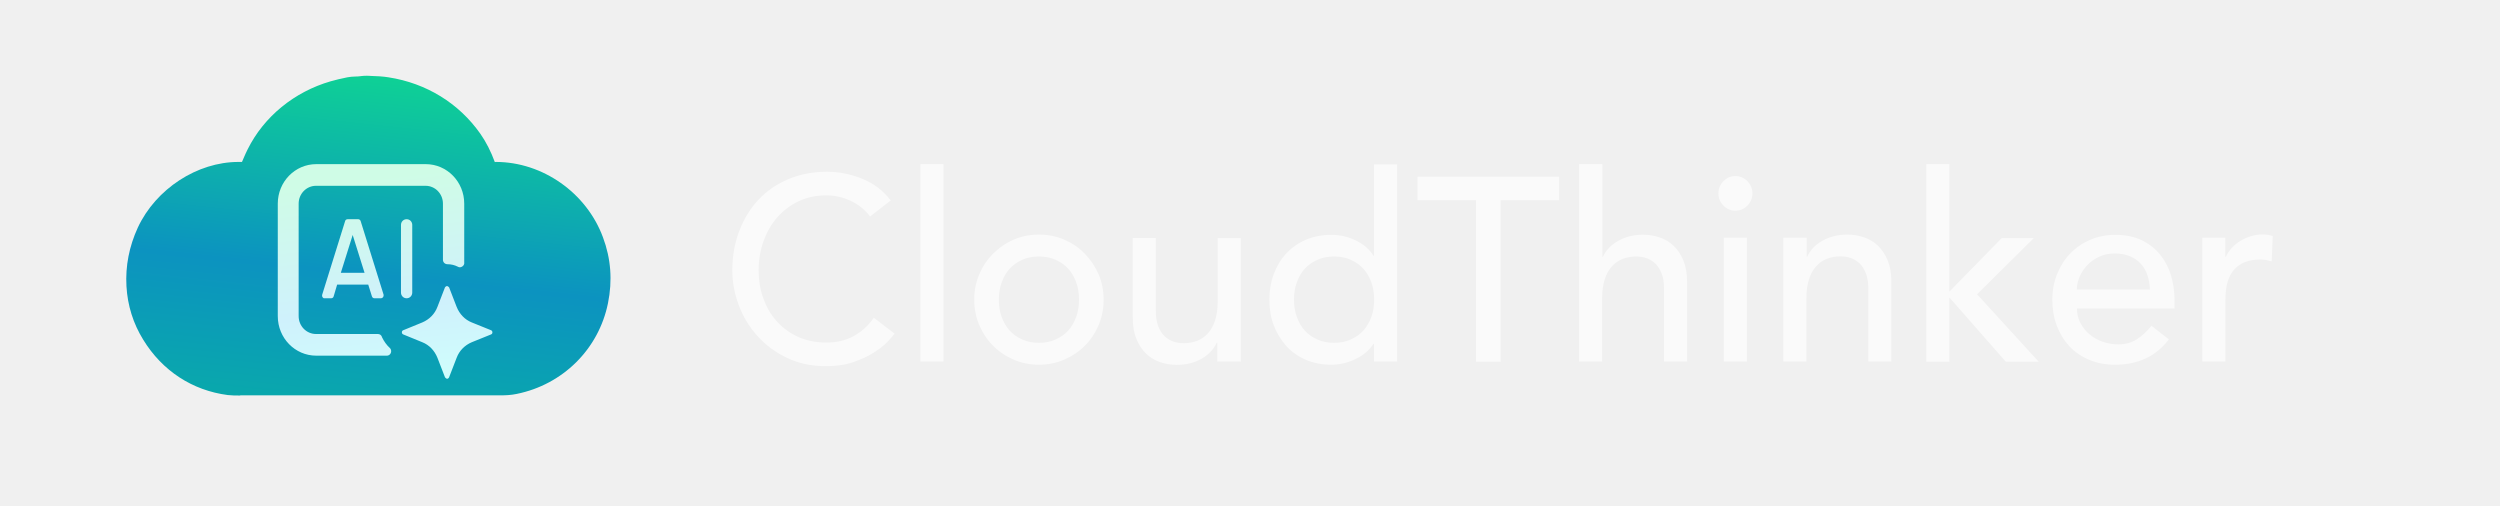
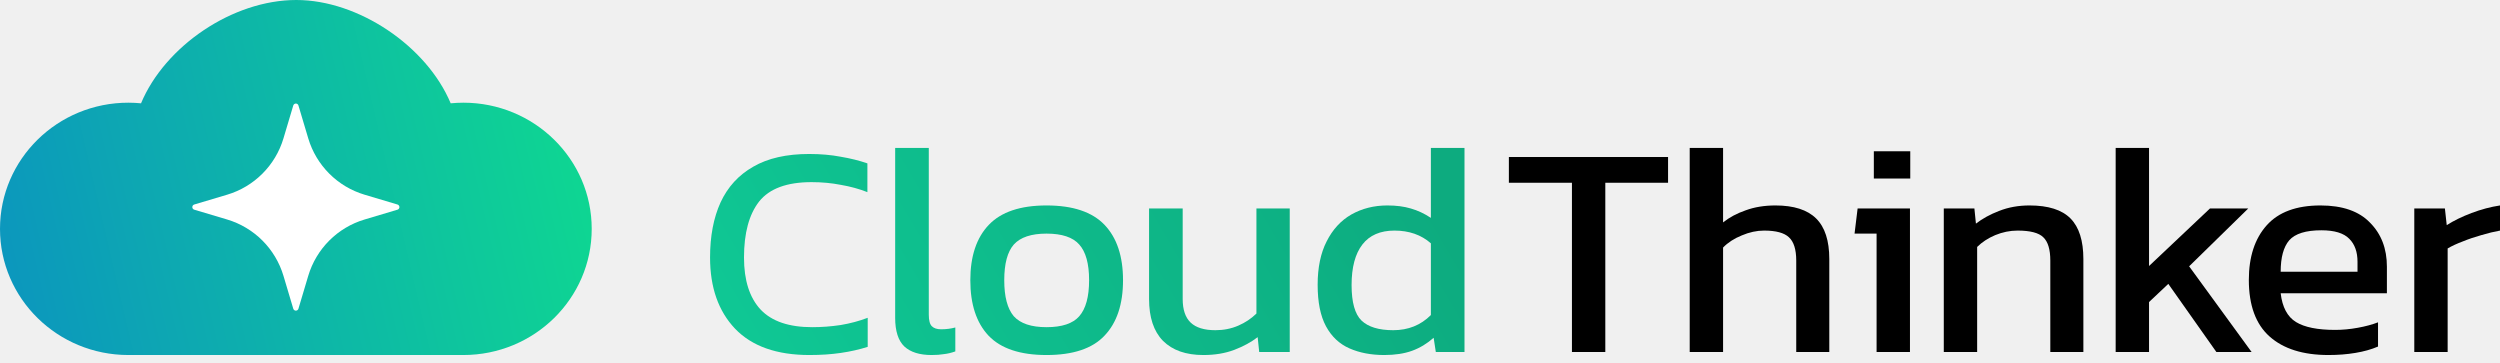
- <svg xmlns="http://www.w3.org/2000/svg" viewBox="0 0 198 40" fill="none">
-   <path d="M68.922 17.156C68.514 16.616 68.003 16.2 67.381 15.909C66.758 15.618 66.115 15.473 65.451 15.473C64.635 15.473 63.9 15.629 63.247 15.94C62.593 16.252 62.032 16.678 61.562 17.208C61.093 17.738 60.736 18.371 60.47 19.099C60.215 19.826 60.082 20.595 60.082 21.426C60.082 22.195 60.205 22.933 60.45 23.618C60.695 24.304 61.042 24.917 61.511 25.436C61.971 25.956 62.532 26.371 63.196 26.673C63.859 26.974 64.615 27.13 65.451 27.13C66.288 27.13 67.003 26.953 67.626 26.61C68.248 26.267 68.779 25.779 69.208 25.166L70.851 26.423C70.739 26.579 70.555 26.787 70.28 27.078C70.004 27.369 69.647 27.639 69.198 27.93C68.749 28.221 68.207 28.46 67.585 28.678C66.962 28.896 66.227 29 65.4 29C64.257 29 63.236 28.782 62.318 28.335C61.399 27.899 60.623 27.317 59.98 26.6C59.337 25.883 58.847 25.073 58.51 24.169C58.173 23.265 58 22.351 58 21.426C58 20.294 58.184 19.255 58.551 18.288C58.919 17.332 59.429 16.501 60.082 15.805C60.736 15.109 61.532 14.569 62.45 14.184C63.369 13.8 64.39 13.603 65.502 13.603C66.452 13.603 67.381 13.79 68.299 14.164C69.218 14.538 69.963 15.109 70.545 15.878L68.922 17.135V17.156ZM72.893 13H74.72V28.636H72.893V13ZM77.159 23.733C77.159 23.016 77.292 22.351 77.558 21.727C77.823 21.104 78.18 20.564 78.65 20.096C79.119 19.629 79.65 19.255 80.273 18.984C80.895 18.714 81.569 18.579 82.284 18.579C82.998 18.579 83.672 18.714 84.294 18.984C84.917 19.255 85.458 19.618 85.918 20.096C86.377 20.574 86.744 21.114 87.01 21.727C87.275 22.34 87.408 23.016 87.408 23.733C87.408 24.449 87.275 25.125 87.01 25.748C86.744 26.371 86.387 26.922 85.918 27.379C85.458 27.847 84.917 28.21 84.294 28.48C83.672 28.751 82.998 28.886 82.284 28.886C81.569 28.886 80.895 28.751 80.273 28.48C79.65 28.21 79.109 27.847 78.65 27.379C78.19 26.922 77.823 26.371 77.558 25.748C77.292 25.125 77.159 24.449 77.159 23.733ZM79.109 23.733C79.109 24.231 79.181 24.688 79.334 25.104C79.487 25.52 79.691 25.883 79.966 26.184C80.242 26.486 80.569 26.714 80.967 26.891C81.355 27.067 81.804 27.151 82.284 27.151C82.763 27.151 83.213 27.067 83.6 26.891C83.988 26.714 84.325 26.486 84.601 26.184C84.866 25.883 85.081 25.53 85.234 25.104C85.387 24.678 85.458 24.221 85.458 23.733C85.458 23.244 85.387 22.777 85.234 22.361C85.081 21.935 84.876 21.582 84.601 21.28C84.325 20.979 83.999 20.751 83.6 20.574C83.202 20.397 82.763 20.314 82.284 20.314C81.804 20.314 81.355 20.397 80.967 20.574C80.569 20.751 80.242 20.979 79.966 21.28C79.691 21.582 79.487 21.935 79.334 22.361C79.181 22.787 79.109 23.244 79.109 23.733ZM98.238 28.636H96.411V27.13H96.37C96.135 27.649 95.737 28.075 95.176 28.408C94.604 28.73 93.951 28.896 93.206 28.896C92.736 28.896 92.287 28.823 91.868 28.678C91.45 28.532 91.082 28.304 90.766 28.003C90.45 27.701 90.194 27.306 90.001 26.839C89.807 26.371 89.715 25.8 89.715 25.156V18.849H91.542V24.647C91.542 25.104 91.603 25.488 91.726 25.821C91.848 26.143 92.011 26.403 92.216 26.61C92.42 26.808 92.654 26.953 92.92 27.047C93.185 27.14 93.461 27.182 93.747 27.182C94.124 27.182 94.482 27.119 94.808 26.995C95.135 26.87 95.421 26.673 95.666 26.403C95.911 26.133 96.094 25.79 96.237 25.374C96.37 24.958 96.441 24.47 96.441 23.909V18.86H98.269V28.668L98.238 28.636ZM110.65 28.636H108.823V27.234H108.782C108.425 27.753 107.945 28.169 107.333 28.449C106.72 28.74 106.088 28.886 105.434 28.886C104.689 28.886 104.015 28.751 103.413 28.491C102.811 28.231 102.29 27.867 101.872 27.4C101.453 26.933 101.116 26.382 100.882 25.769C100.647 25.156 100.535 24.47 100.535 23.743C100.535 23.016 100.647 22.33 100.882 21.706C101.116 21.083 101.443 20.532 101.872 20.075C102.301 19.618 102.811 19.255 103.413 18.995C104.015 18.735 104.689 18.6 105.434 18.6C106.128 18.6 106.771 18.745 107.384 19.047C107.996 19.348 108.466 19.743 108.782 20.262H108.823V13.021H110.65V28.657V28.636ZM105.659 27.151C106.149 27.151 106.588 27.067 106.976 26.891C107.363 26.714 107.7 26.486 107.976 26.184C108.241 25.883 108.456 25.53 108.609 25.104C108.762 24.678 108.833 24.221 108.833 23.733C108.833 23.244 108.762 22.777 108.609 22.361C108.456 21.935 108.252 21.582 107.976 21.28C107.7 20.979 107.374 20.751 106.976 20.574C106.577 20.397 106.139 20.314 105.659 20.314C105.179 20.314 104.73 20.397 104.342 20.574C103.944 20.751 103.617 20.979 103.342 21.28C103.066 21.582 102.862 21.935 102.709 22.361C102.556 22.787 102.484 23.244 102.484 23.733C102.484 24.221 102.556 24.688 102.709 25.104C102.862 25.52 103.066 25.883 103.342 26.184C103.617 26.486 103.944 26.714 104.342 26.891C104.73 27.067 105.179 27.151 105.659 27.151ZM116.897 15.857H112.263V13.997H123.481V15.857H118.847V28.647H116.897V15.857ZM125.084 13H126.911V20.346H126.952C127.186 19.826 127.585 19.4 128.156 19.078C128.728 18.756 129.381 18.59 130.126 18.59C130.586 18.59 131.035 18.662 131.453 18.808C131.882 18.953 132.249 19.171 132.566 19.483C132.882 19.784 133.137 20.179 133.331 20.647C133.525 21.114 133.617 21.686 133.617 22.33V28.636H131.79V22.839C131.79 22.382 131.729 21.997 131.606 21.675C131.484 21.353 131.32 21.093 131.116 20.886C130.912 20.688 130.677 20.543 130.412 20.449C130.147 20.356 129.871 20.314 129.585 20.314C129.207 20.314 128.85 20.377 128.524 20.501C128.197 20.626 127.911 20.823 127.666 21.093C127.421 21.364 127.227 21.706 127.095 22.122C126.962 22.538 126.89 23.026 126.89 23.587V28.636H125.063V13H125.084ZM136.098 15.317C136.098 14.943 136.23 14.621 136.496 14.351C136.761 14.081 137.077 13.945 137.445 13.945C137.812 13.945 138.129 14.081 138.394 14.351C138.66 14.621 138.792 14.943 138.792 15.317C138.792 15.691 138.66 16.013 138.394 16.283C138.129 16.553 137.812 16.688 137.445 16.688C137.077 16.688 136.761 16.553 136.496 16.283C136.23 16.013 136.098 15.691 136.098 15.317ZM136.526 18.829H138.353V28.636H136.526V18.829ZM141.263 18.829H143.09V20.335H143.131C143.365 19.816 143.763 19.39 144.335 19.067C144.907 18.745 145.56 18.579 146.305 18.579C146.764 18.579 147.214 18.652 147.632 18.797C148.061 18.943 148.428 19.161 148.745 19.473C149.061 19.774 149.316 20.169 149.51 20.636C149.704 21.104 149.796 21.675 149.796 22.32V28.626H147.969V22.829C147.969 22.371 147.908 21.987 147.785 21.665C147.663 21.343 147.499 21.083 147.295 20.875C147.091 20.678 146.856 20.532 146.591 20.439C146.325 20.346 146.05 20.304 145.764 20.304C145.386 20.304 145.029 20.366 144.702 20.491C144.376 20.616 144.09 20.813 143.845 21.083C143.6 21.353 143.406 21.696 143.273 22.112C143.141 22.527 143.069 23.016 143.069 23.577V28.626H141.242V18.818L141.263 18.829ZM152.562 13H154.389V23.099L158.534 18.86H161.075L156.584 23.306L161.463 28.647H158.86L154.389 23.556V28.647H152.562V13ZM164.495 24.418C164.495 24.844 164.587 25.239 164.77 25.582C164.954 25.935 165.199 26.236 165.495 26.486C165.791 26.735 166.138 26.922 166.536 27.067C166.924 27.203 167.333 27.275 167.761 27.275C168.333 27.275 168.823 27.14 169.241 26.87C169.66 26.6 170.048 26.247 170.395 25.8L171.773 26.881C170.752 28.221 169.333 28.886 167.506 28.886C166.751 28.886 166.057 28.751 165.444 28.491C164.832 28.231 164.301 27.867 163.882 27.41C163.454 26.943 163.127 26.403 162.892 25.779C162.657 25.156 162.545 24.47 162.545 23.743C162.545 23.016 162.668 22.33 162.923 21.706C163.178 21.083 163.515 20.532 163.964 20.075C164.403 19.618 164.934 19.255 165.536 18.995C166.138 18.735 166.812 18.6 167.526 18.6C168.384 18.6 169.098 18.756 169.69 19.057C170.282 19.358 170.762 19.753 171.14 20.242C171.518 20.73 171.793 21.28 171.967 21.893C172.14 22.506 172.222 23.13 172.222 23.764V24.429H164.495V24.418ZM170.272 22.933C170.262 22.517 170.191 22.143 170.078 21.8C169.966 21.457 169.793 21.156 169.558 20.896C169.323 20.636 169.037 20.439 168.69 20.294C168.343 20.148 167.945 20.075 167.486 20.075C167.026 20.075 166.628 20.158 166.251 20.335C165.873 20.512 165.567 20.73 165.301 21.01C165.046 21.291 164.842 21.592 164.699 21.935C164.556 22.278 164.485 22.61 164.485 22.933H170.262H170.272ZM174.417 18.829H176.244V20.335H176.284C176.407 20.075 176.57 19.836 176.774 19.618C176.979 19.4 177.203 19.223 177.458 19.067C177.714 18.912 177.979 18.797 178.285 18.704C178.581 18.61 178.877 18.569 179.183 18.569C179.49 18.569 179.755 18.61 180 18.694L179.918 20.699C179.765 20.657 179.622 20.626 179.469 20.595C179.316 20.564 179.173 20.553 179.02 20.553C178.122 20.553 177.438 20.813 176.968 21.322C176.499 21.831 176.254 22.621 176.254 23.701V28.626H174.427V18.818L174.417 18.829Z" fill="#FAFAFA" />
-   <path d="M19.027 31.325C18.665 31.325 18.352 31.325 18.04 31.288C15.24 30.925 12.852 29.375 11.34 26.9C10.552 25.625 10.102 24.2 10.015 22.663C9.927 21.075 10.227 19.525 10.915 18.025C12.34 14.963 15.615 12.825 18.89 12.825C18.977 12.825 19.065 12.825 19.165 12.825L19.327 12.45C19.415 12.238 19.515 12.025 19.615 11.825C20.902 9.238 23.302 7.275 26.19 6.438C26.552 6.338 26.99 6.225 27.502 6.125C27.715 6.088 27.927 6.062 28.127 6.062C28.29 6.062 28.465 6.05 28.615 6.025C28.702 6.013 28.84 6 29.027 6C29.127 6 29.227 6 29.352 6.013C29.827 6.025 30.327 6.05 30.777 6.125C33.765 6.588 36.34 8.175 38.04 10.588C38.502 11.25 38.877 11.988 39.19 12.838C39.19 12.838 39.252 12.825 39.265 12.825C42.977 12.825 46.452 15.275 47.752 18.788C48.39 20.488 48.515 22.225 48.152 24.012C47.415 27.65 44.577 30.462 40.915 31.2C40.49 31.288 40.102 31.312 39.602 31.312H19.027V31.325Z" fill="url(#paint0_linear_1129_554)" />
-   <path d="M30.251 26.687C30.202 26.537 30.073 26.453 29.927 26.453H25.031C24.269 26.453 23.653 25.821 23.653 25.038V16.13C23.653 15.348 24.269 14.715 25.031 14.715H33.703C34.465 14.715 35.081 15.348 35.081 16.13V20.576C35.081 20.776 35.243 20.926 35.438 20.926C35.73 20.926 36.005 20.992 36.265 21.125C36.427 21.225 36.637 21.142 36.735 20.976C36.751 20.926 36.783 20.859 36.767 20.809V16.13C36.767 14.399 35.406 13 33.72 13H25.047C23.362 13 22 14.399 22 16.13V25.038C22 26.77 23.362 28.169 25.047 28.169H30.64C30.834 28.169 30.98 28.002 30.98 27.819C30.98 27.719 30.948 27.636 30.883 27.569C30.624 27.336 30.413 27.036 30.251 26.703V26.687ZM32.196 17.362H32.212C32.455 17.362 32.65 17.562 32.65 17.812V23.173C32.65 23.423 32.455 23.623 32.212 23.623H32.196C31.953 23.623 31.758 23.423 31.758 23.173V17.812C31.758 17.562 31.953 17.362 32.196 17.362ZM38.891 26.154L37.367 25.538C36.816 25.321 36.394 24.872 36.167 24.306L35.568 22.757C35.568 22.757 35.47 22.657 35.406 22.657C35.341 22.657 35.276 22.707 35.243 22.757L34.644 24.306C34.433 24.872 33.995 25.305 33.444 25.538L31.937 26.154C31.839 26.187 31.807 26.287 31.839 26.387C31.855 26.437 31.888 26.47 31.937 26.487L33.444 27.103C33.995 27.319 34.417 27.769 34.644 28.335L35.243 29.883C35.243 29.883 35.341 30 35.406 30C35.47 30 35.535 29.95 35.568 29.883L36.167 28.335C36.378 27.769 36.816 27.336 37.367 27.103L38.891 26.487C38.988 26.453 39.02 26.354 38.988 26.254C38.972 26.204 38.939 26.17 38.891 26.154ZM30.381 23.34L28.565 17.512C28.532 17.412 28.451 17.362 28.37 17.362H27.527C27.43 17.362 27.349 17.429 27.333 17.512L25.517 23.34C25.485 23.456 25.534 23.573 25.647 23.623C25.663 23.623 25.68 23.623 25.712 23.623H26.231C26.328 23.623 26.409 23.556 26.425 23.473L26.701 22.541H29.165L29.456 23.473C29.489 23.573 29.57 23.623 29.651 23.623H30.17C30.283 23.623 30.381 23.523 30.381 23.407C30.381 23.39 30.381 23.373 30.381 23.34ZM26.993 21.608L27.933 18.611L28.873 21.608H26.993Z" fill="url(#paint1_linear_1129_554)" />
+ <svg xmlns="http://www.w3.org/2000/svg" width="200" height="29" viewBox="0 0 200 29" fill="none">
+   <path d="M11.282 8.265C13.201 3.682 18.607 0 23.706 0C28.668 0 34.136 3.682 36.055 8.265C36.386 8.234 36.722 8.215 37.063 8.215C42.737 8.214 47.337 12.733 47.337 18.308C47.337 23.883 42.737 28.402 37.063 28.402H10.274C4.6 28.402 0 23.883 0 18.308C0 12.733 4.6 8.214 10.274 8.215C10.615 8.215 10.951 8.234 11.282 8.265Z" fill="url(#paint0_linear_363_47)" />
+   <path fill-rule="evenodd" clip-rule="evenodd" d="M23.462 8.438C23.489 8.347 23.574 8.284 23.669 8.284C23.764 8.284 23.849 8.347 23.875 8.438C23.875 8.438 24.253 9.708 24.659 11.067C25.306 13.236 27.002 14.931 29.169 15.577C30.53 15.983 31.798 16.361 31.798 16.361C31.89 16.388 31.953 16.473 31.953 16.568C31.953 16.663 31.89 16.748 31.798 16.775C31.798 16.775 30.529 17.153 29.169 17.559C27.001 18.205 25.306 19.901 24.659 22.069C24.253 23.43 23.875 24.698 23.875 24.698C23.849 24.789 23.764 24.852 23.669 24.852C23.574 24.852 23.489 24.789 23.462 24.698C23.462 24.698 23.084 23.428 22.678 22.069C22.032 19.9 20.335 18.205 18.168 17.559C16.807 17.153 15.539 16.775 15.539 16.775C15.447 16.748 15.385 16.663 15.385 16.568C15.385 16.473 15.447 16.388 15.539 16.361C15.539 16.361 16.808 15.983 18.168 15.577C20.336 14.931 22.032 13.235 22.678 11.067C23.084 9.706 23.462 8.438 23.462 8.438Z" fill="white" />
+   <path d="M125.755 28.16V14.62H120.71V12.561H133.445V14.62H128.425V28.16H125.755Z" fill="black" />
+   <path d="M135.177 28.16V11.834H137.846V17.793C138.352 17.389 138.956 17.066 139.658 16.824C140.36 16.566 141.152 16.436 142.034 16.436C143.503 16.436 144.589 16.784 145.291 17.478C145.993 18.172 146.344 19.254 146.344 20.724V28.16H143.699V20.845C143.699 19.957 143.503 19.335 143.112 18.98C142.736 18.625 142.075 18.447 141.128 18.447C140.54 18.447 139.944 18.576 139.34 18.834C138.736 19.077 138.238 19.4 137.846 19.803V28.16H135.177Z" fill="black" />
+   <path d="M149.907 14.281V12.101H152.821V14.281H149.907ZM150.127 28.16V18.689H148.364L148.609 16.679H152.797V28.16H150.127Z" fill="black" />
+   <path d="M155.503 28.16V16.679H157.952L158.074 17.89C158.597 17.486 159.217 17.147 159.935 16.872C160.67 16.582 161.478 16.436 162.36 16.436C163.862 16.436 164.956 16.784 165.642 17.478C166.327 18.172 166.67 19.254 166.67 20.724V28.16H164.025V20.845C164.025 19.957 163.838 19.335 163.462 18.98C163.103 18.625 162.417 18.447 161.405 18.447C160.801 18.447 160.205 18.568 159.617 18.81C159.046 19.052 158.564 19.367 158.172 19.755V28.16H155.503Z" fill="black" />
+   <path d="M169.253 28.16V11.834H171.923V21.281L176.796 16.679H179.858L175.131 21.305L180.127 28.16H177.31L173.465 22.71L171.923 24.163V28.16H169.253Z" fill="black" />
+   <path d="M186.274 28.402C184.25 28.402 182.682 27.91 181.572 26.925C180.462 25.94 179.907 24.43 179.907 22.395C179.907 20.554 180.38 19.101 181.327 18.035C182.274 16.969 183.711 16.436 185.638 16.436C187.401 16.436 188.723 16.897 189.605 17.817C190.503 18.721 190.952 19.892 190.952 21.329V23.461H182.454C182.584 24.575 182.993 25.342 183.678 25.762C184.364 26.182 185.409 26.392 186.813 26.392C187.401 26.392 188.005 26.335 188.625 26.222C189.246 26.109 189.785 25.964 190.242 25.786V27.724C189.719 27.95 189.115 28.12 188.43 28.233C187.76 28.346 187.042 28.402 186.274 28.402ZM182.454 21.741H188.601V20.942C188.601 20.151 188.381 19.537 187.94 19.101C187.499 18.649 186.756 18.423 185.711 18.423C184.47 18.423 183.613 18.689 183.14 19.222C182.682 19.755 182.454 20.595 182.454 21.741Z" fill="black" />
+   <path d="M193.143 28.16V16.679H195.592L195.739 18.011C196.294 17.656 196.955 17.333 197.722 17.042C198.49 16.751 199.249 16.55 200 16.436V18.447C199.543 18.528 199.045 18.649 198.506 18.81C197.984 18.956 197.486 19.125 197.012 19.319C196.539 19.497 196.139 19.682 195.812 19.876V28.16H193.143Z" fill="black" />
+   <path d="M64.752 28.402C62.136 28.402 60.153 27.7 58.804 26.295C57.471 24.89 56.805 22.993 56.805 20.603C56.805 18.891 57.084 17.422 57.644 16.194C58.22 14.951 59.092 13.998 60.26 13.336C61.428 12.658 62.917 12.319 64.727 12.319C65.649 12.319 66.488 12.391 67.245 12.537C68.018 12.666 68.734 12.844 69.392 13.07V15.371C68.734 15.112 68.026 14.919 67.269 14.789C66.529 14.644 65.747 14.571 64.925 14.571C62.95 14.571 61.552 15.088 60.729 16.122C59.923 17.155 59.52 18.649 59.52 20.603C59.52 22.427 59.964 23.816 60.852 24.769C61.741 25.706 63.115 26.174 64.974 26.174C65.731 26.174 66.488 26.117 67.245 26.004C68.018 25.875 68.742 25.681 69.416 25.423V27.748C68.758 27.958 68.043 28.12 67.269 28.233C66.512 28.346 65.673 28.402 64.752 28.402Z" fill="url(#paint1_linear_363_47)" />
+   <path d="M74.526 28.402C73.571 28.402 72.847 28.176 72.354 27.724C71.86 27.256 71.613 26.489 71.613 25.423V11.834H74.303V25.181C74.303 25.633 74.386 25.94 74.55 26.101C74.715 26.263 74.962 26.343 75.291 26.343C75.686 26.343 76.064 26.295 76.426 26.198V28.112C76.113 28.225 75.809 28.297 75.513 28.33C75.233 28.378 74.904 28.402 74.526 28.402Z" fill="url(#paint2_linear_363_47)" />
+   <path d="M83.722 28.402C81.616 28.402 80.069 27.886 79.082 26.852C78.111 25.819 77.626 24.341 77.626 22.419C77.626 20.498 78.119 19.02 79.106 17.987C80.094 16.953 81.632 16.436 83.722 16.436C85.828 16.436 87.374 16.953 88.362 17.987C89.349 19.02 89.842 20.498 89.842 22.419C89.842 24.341 89.349 25.819 88.362 26.852C87.391 27.886 85.844 28.402 83.722 28.402ZM83.722 26.174C84.956 26.174 85.828 25.883 86.338 25.302C86.864 24.704 87.128 23.744 87.128 22.419C87.128 21.095 86.864 20.142 86.338 19.561C85.828 18.98 84.956 18.689 83.722 18.689C82.504 18.689 81.632 18.98 81.106 19.561C80.596 20.142 80.34 21.095 80.34 22.419C80.34 23.744 80.596 24.704 81.106 25.302C81.632 25.883 82.504 26.174 83.722 26.174Z" fill="url(#paint3_linear_363_47)" />
+   <path d="M96.269 28.402C94.87 28.402 93.793 28.023 93.036 27.264C92.295 26.505 91.925 25.391 91.925 23.921V16.679H94.615V23.921C94.615 24.777 94.829 25.407 95.257 25.811C95.685 26.214 96.343 26.416 97.231 26.416C97.889 26.416 98.498 26.295 99.058 26.053C99.617 25.811 100.103 25.488 100.514 25.084V16.679H103.179V28.16H100.736L100.613 26.973C100.086 27.377 99.461 27.716 98.737 27.991C98.013 28.265 97.19 28.402 96.269 28.402Z" fill="url(#paint4_linear_363_47)" />
+   <path d="M110.743 28.402C109.69 28.402 108.76 28.225 107.954 27.869C107.148 27.514 106.523 26.925 106.078 26.101C105.634 25.278 105.412 24.172 105.412 22.783C105.412 21.41 105.65 20.256 106.128 19.319C106.605 18.366 107.263 17.648 108.102 17.163C108.958 16.679 109.92 16.436 110.99 16.436C111.697 16.436 112.322 16.517 112.865 16.679C113.425 16.84 113.96 17.09 114.47 17.43V11.834H117.16V28.16H114.865L114.692 27.022C114.165 27.49 113.589 27.837 112.964 28.063C112.339 28.289 111.598 28.402 110.743 28.402ZM111.459 26.416C112.66 26.416 113.663 26.012 114.47 25.205V19.464C113.696 18.786 112.726 18.447 111.557 18.447C110.422 18.447 109.566 18.818 108.991 19.561C108.415 20.304 108.127 21.386 108.127 22.807C108.127 24.18 108.39 25.124 108.917 25.641C109.459 26.158 110.307 26.416 111.459 26.416Z" fill="url(#paint5_linear_363_47)" />
  <defs>
-     <linearGradient id="paint0_linear_1129_554" x1="10.002" y1="31.512" x2="15.007" y2="-15.435" gradientUnits="userSpaceOnUse">
+     <linearGradient id="paint0_linear_363_47" x1="-1.155" y1="28.404" x2="66.453" y2="12.627" gradientUnits="userSpaceOnUse">
      <stop stop-color="#09AAAA" />
-       <stop offset="0.25" stop-color="#0C93C0" />
-       <stop offset="0.75" stop-color="#0FF080" />
+       <stop stop-color="#0C93C0" />
+       <stop offset="1" stop-color="#0FF080" />
    </linearGradient>
-     <linearGradient id="paint1_linear_1129_554" x1="10" y1="32" x2="7.662" y2="11.278" gradientUnits="userSpaceOnUse">
-       <stop stop-color="#CFFCFC" />
-       <stop offset="0.25" stop-color="#CFF1FC" />
-       <stop offset="0.75" stop-color="#CFFCE6" />
+     <linearGradient id="paint1_linear_363_47" x1="3.61" y1="28.402" x2="91.361" y2="-23.283" gradientUnits="userSpaceOnUse">
+       <stop offset="0.39" stop-color="#0FCC98" />
+       <stop offset="1" stop-color="#0DAB7F" />
+     </linearGradient>
+     <linearGradient id="paint2_linear_363_47" x1="3.61" y1="28.402" x2="91.361" y2="-23.283" gradientUnits="userSpaceOnUse">
+       <stop offset="0.39" stop-color="#0FCC98" />
+       <stop offset="1" stop-color="#0DAB7F" />
+     </linearGradient>
+     <linearGradient id="paint3_linear_363_47" x1="3.61" y1="28.402" x2="91.361" y2="-23.283" gradientUnits="userSpaceOnUse">
+       <stop offset="0.39" stop-color="#0FCC98" />
+       <stop offset="1" stop-color="#0DAB7F" />
+     </linearGradient>
+     <linearGradient id="paint4_linear_363_47" x1="3.61" y1="28.402" x2="91.361" y2="-23.283" gradientUnits="userSpaceOnUse">
+       <stop offset="0.39" stop-color="#0FCC98" />
+       <stop offset="1" stop-color="#0DAB7F" />
+     </linearGradient>
+     <linearGradient id="paint5_linear_363_47" x1="3.61" y1="28.402" x2="91.361" y2="-23.283" gradientUnits="userSpaceOnUse">
+       <stop offset="0.39" stop-color="#0FCC98" />
+       <stop offset="1" stop-color="#0DAB7F" />
    </linearGradient>
  </defs>
</svg>
